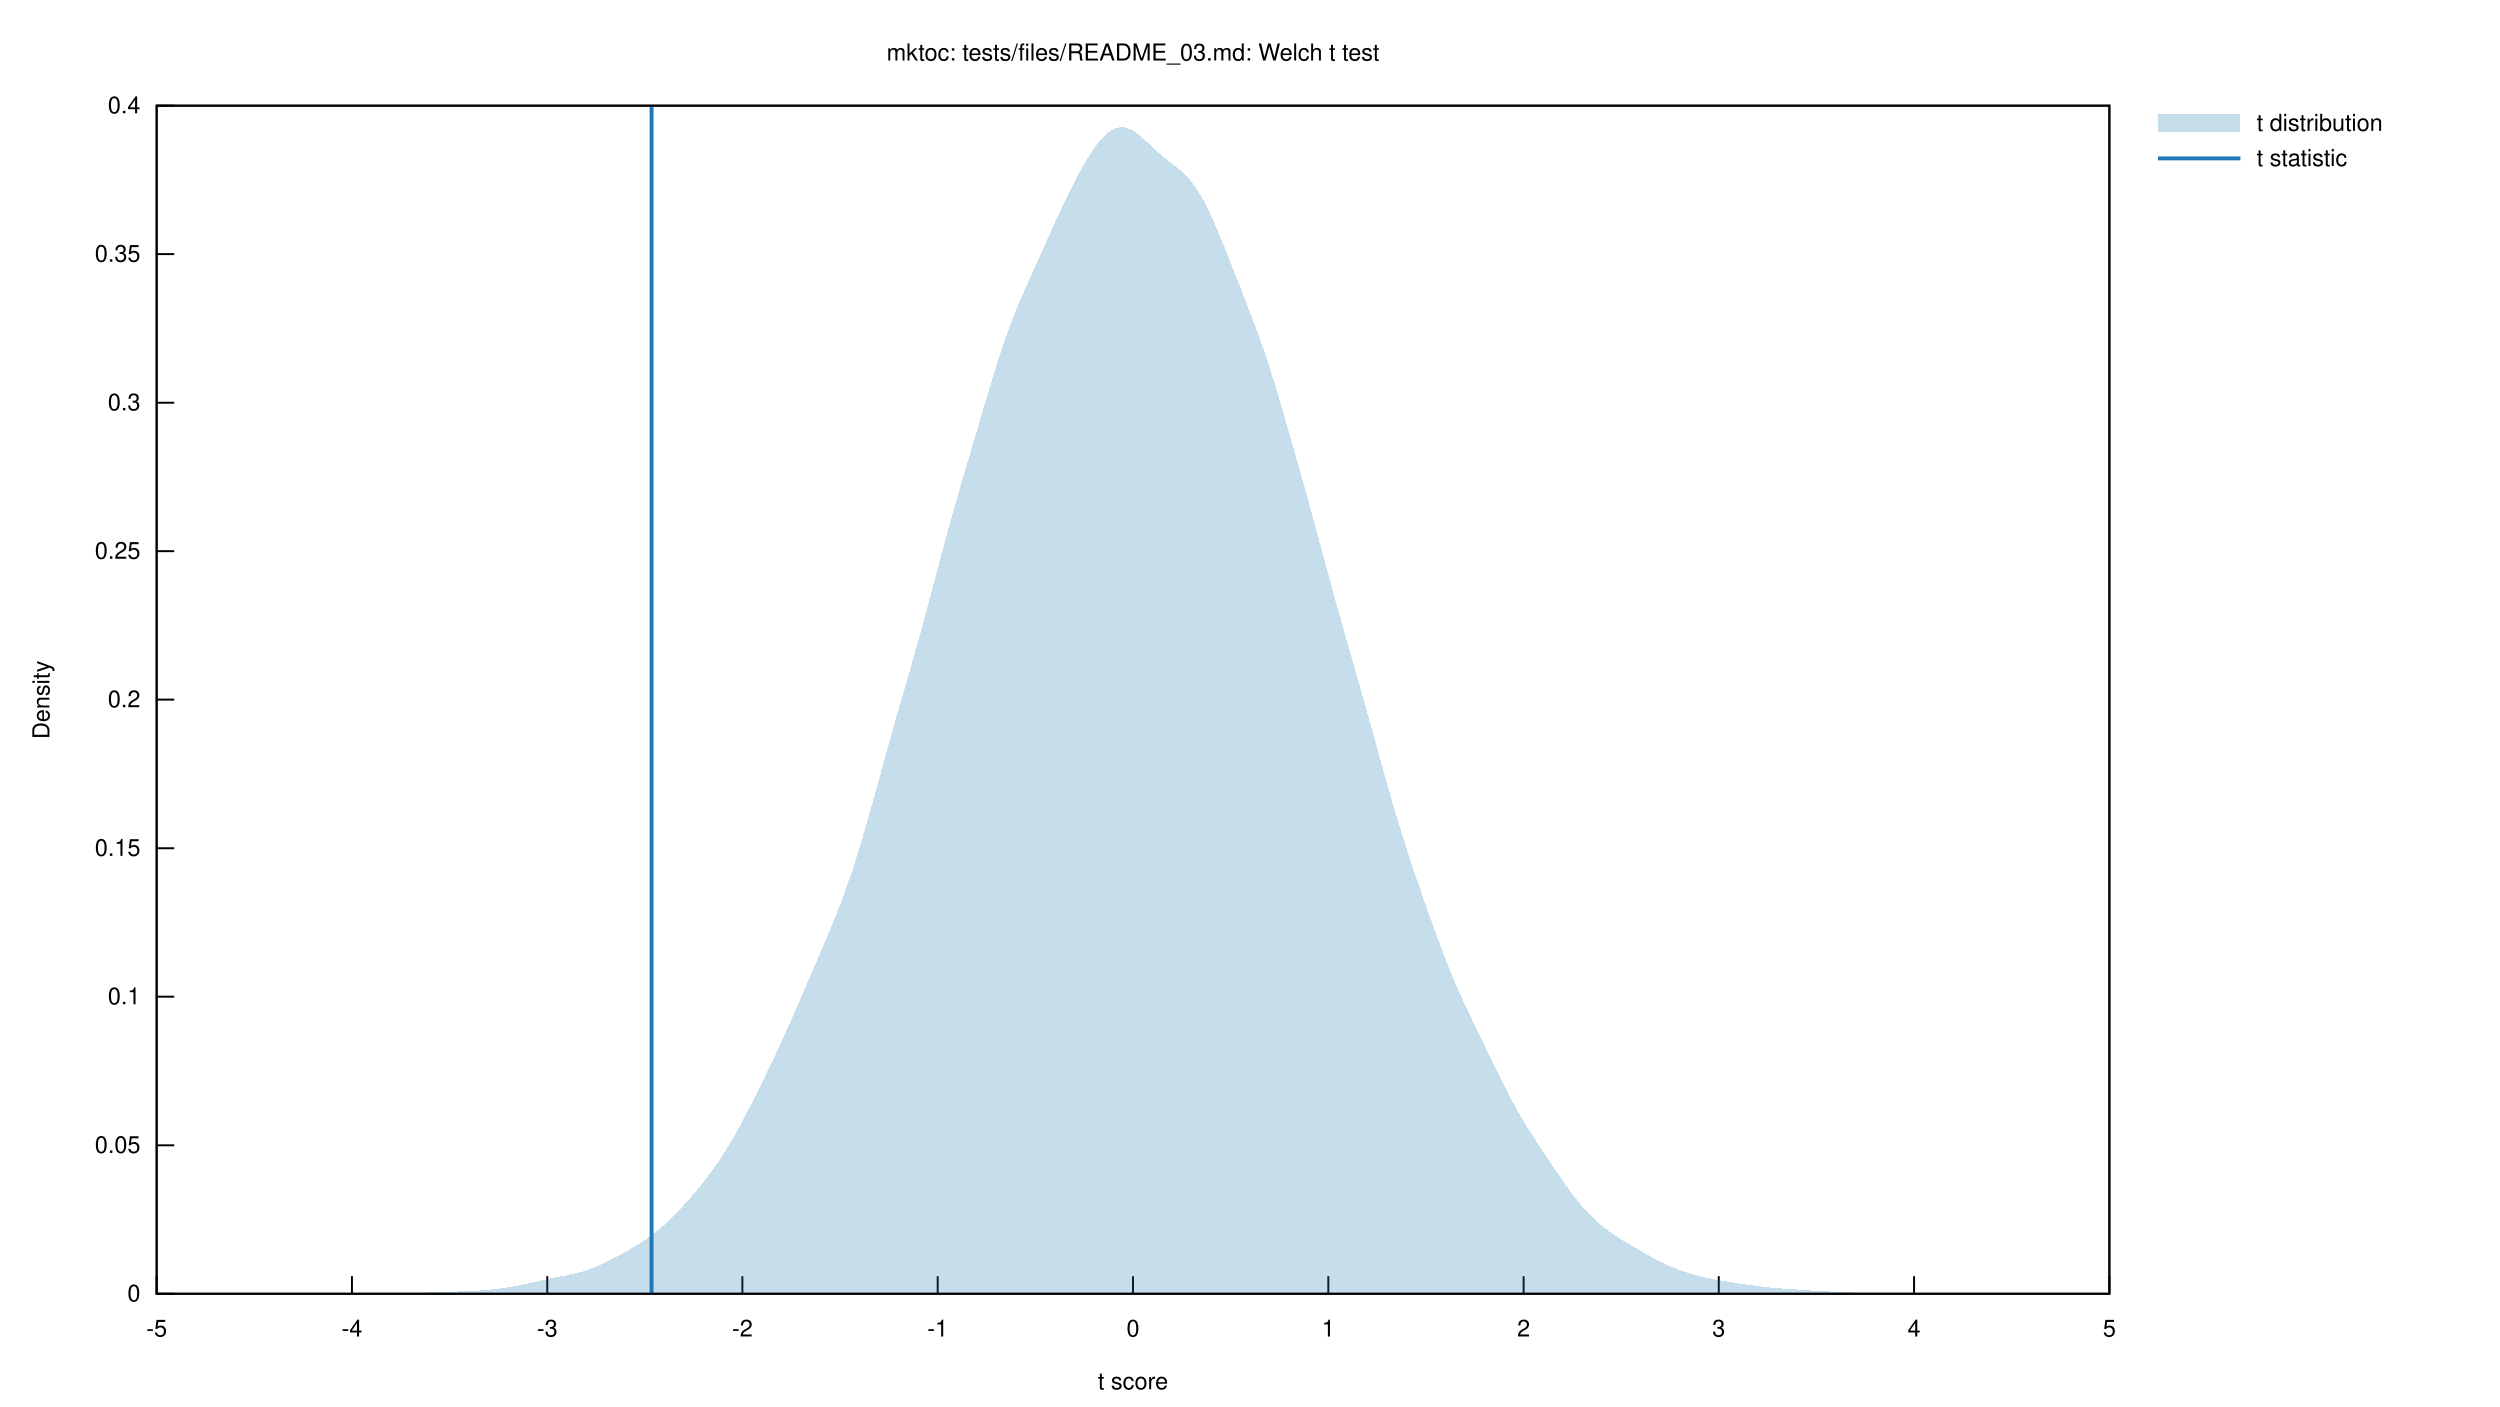
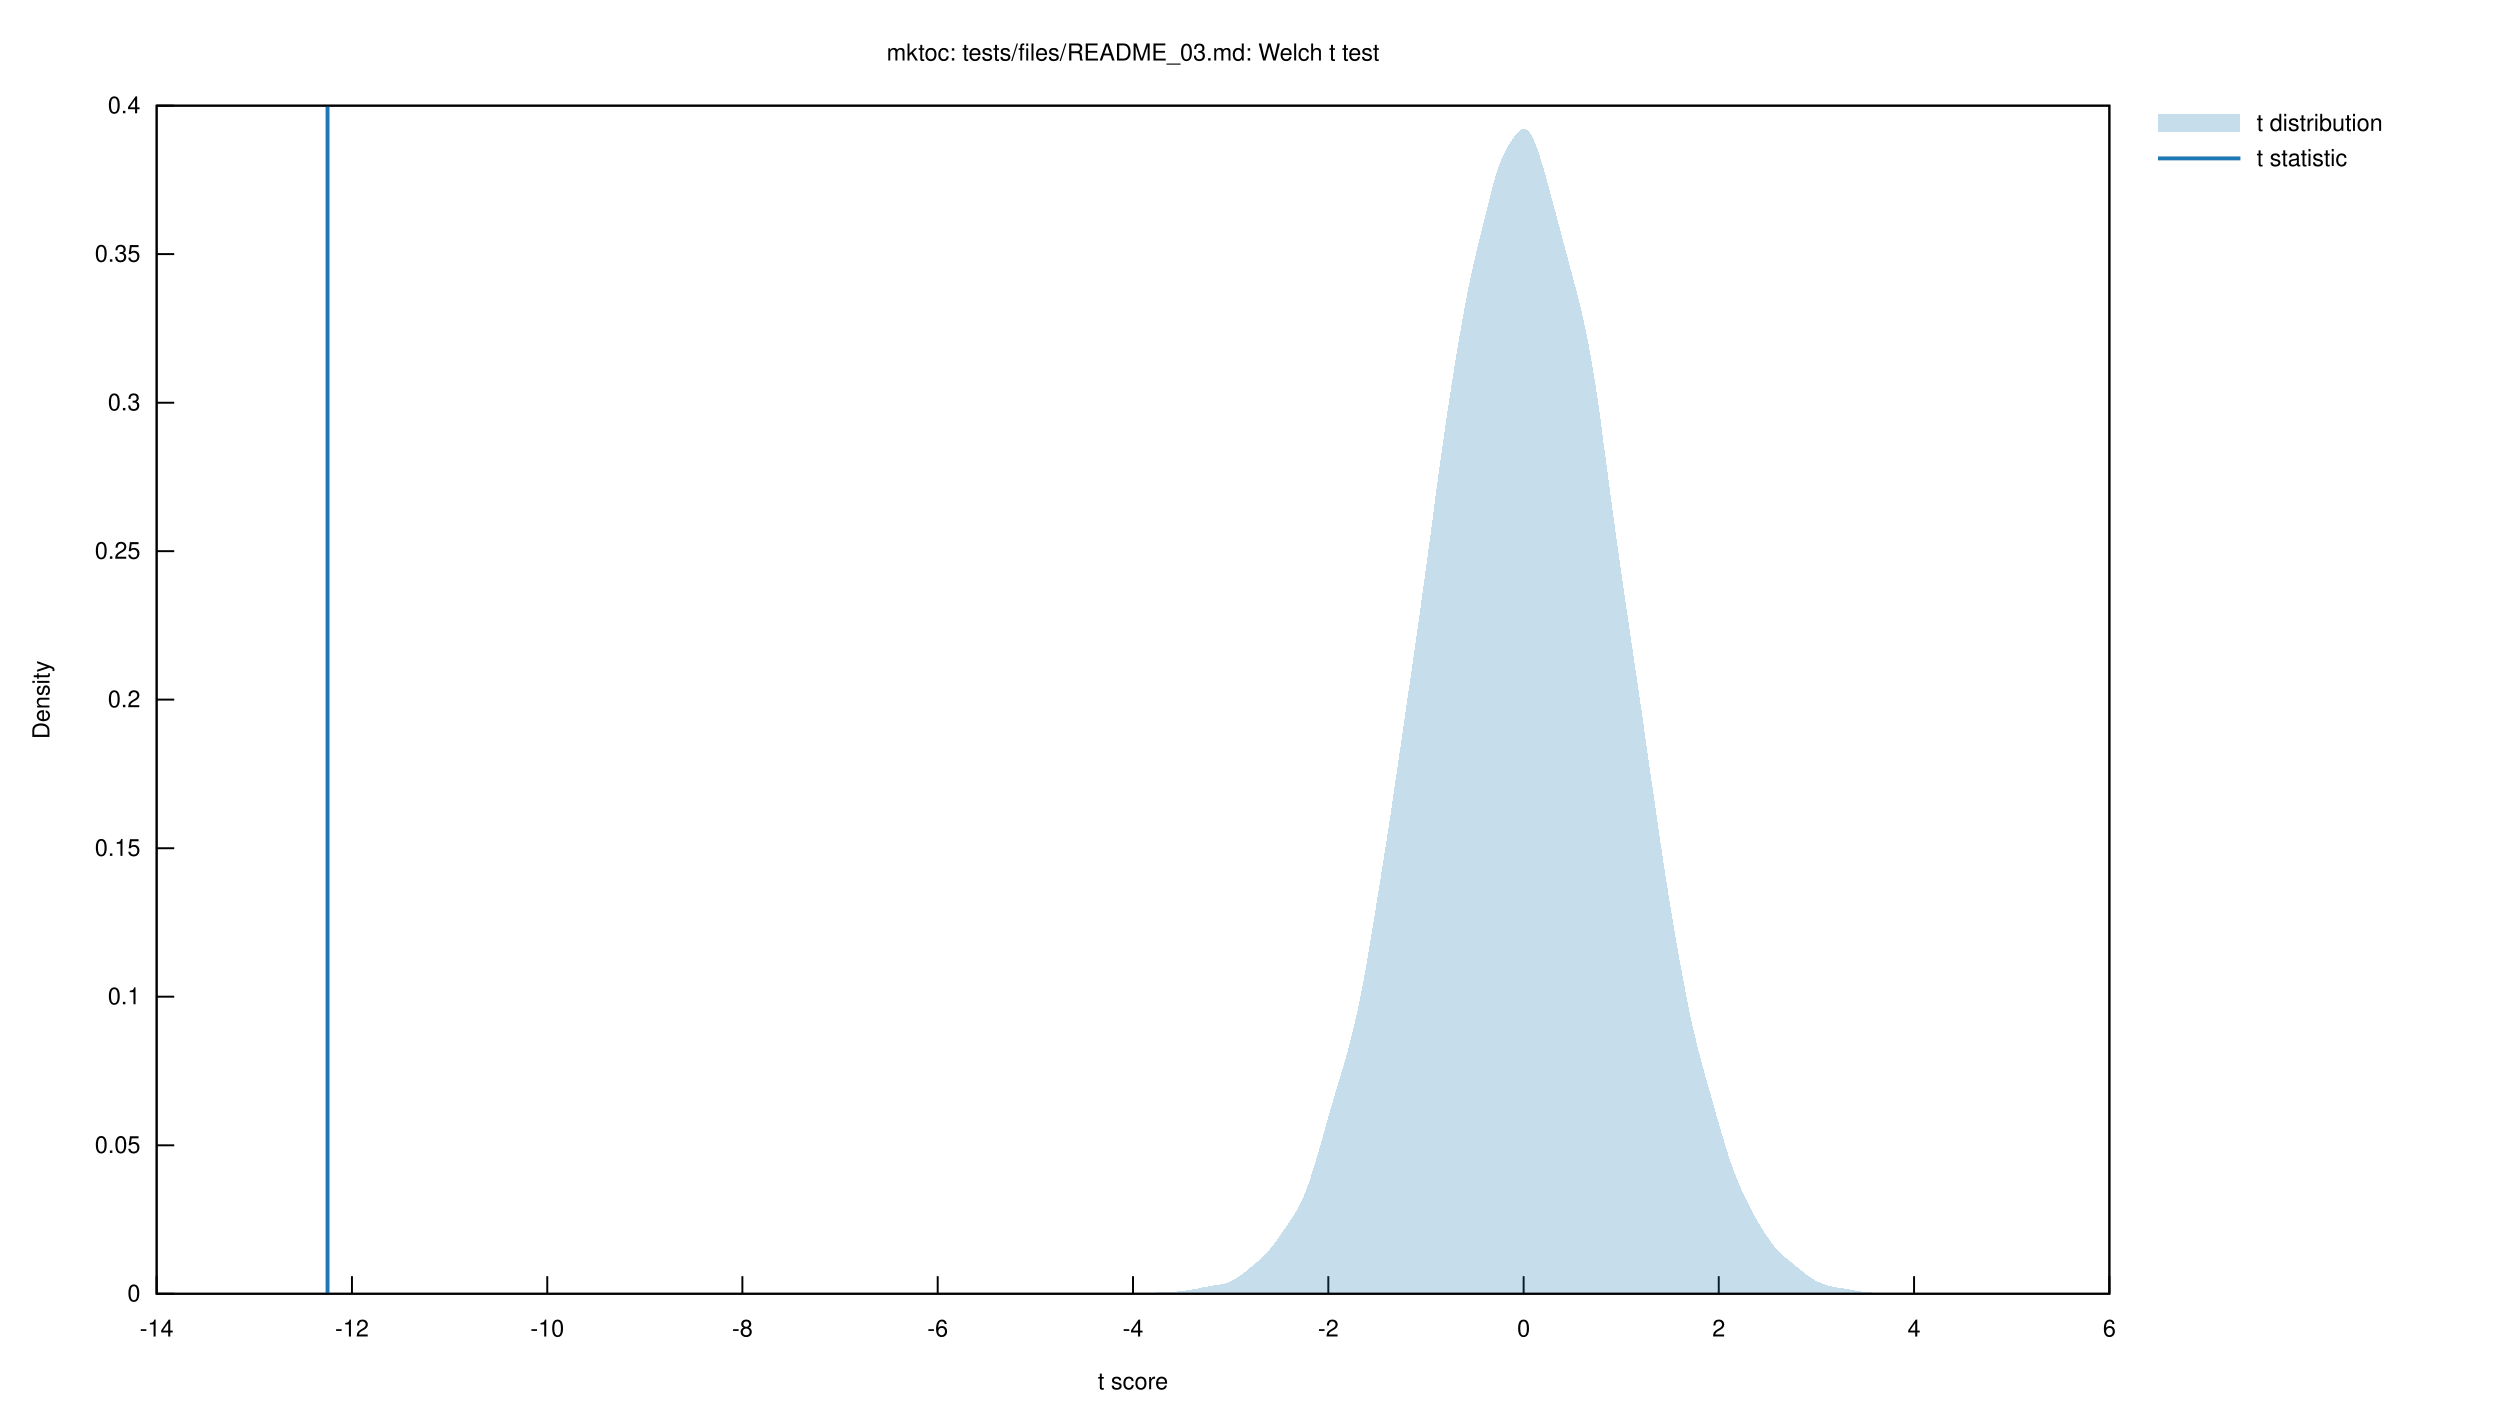
<svg xmlns="http://www.w3.org/2000/svg" xmlns:xlink="http://www.w3.org/1999/xlink" viewBox="0 0 1280 720">
  <g id="gnuplot_canvas">
    <rect x="0" y="0" width="1280" height="720" fill="none" />
    <defs>
      <circle id="gpDot" r="0.5" stroke-width="0.5" stroke="currentColor" />
      <path id="gpPt0" stroke-width="0.222" stroke="currentColor" d="M-1,0 h2 M0,-1 v2" />
      <path id="gpPt1" stroke-width="0.222" stroke="currentColor" d="M-1,-1 L1,1 M1,-1 L-1,1" />
      <path id="gpPt2" stroke-width="0.222" stroke="currentColor" d="M-1,0 L1,0 M0,-1 L0,1 M-1,-1 L1,1 M-1,1 L1,-1" />
      <rect id="gpPt3" stroke-width="0.222" stroke="currentColor" x="-1" y="-1" width="2" height="2" />
      <rect id="gpPt4" stroke-width="0.222" stroke="currentColor" fill="currentColor" x="-1" y="-1" width="2" height="2" />
      <circle id="gpPt5" stroke-width="0.222" stroke="currentColor" cx="0" cy="0" r="1" />
      <use xlink:href="#gpPt5" id="gpPt6" fill="currentColor" stroke="none" />
      <path id="gpPt7" stroke-width="0.222" stroke="currentColor" d="M0,-1.33 L-1.33,0.67 L1.33,0.67 z" />
      <use xlink:href="#gpPt7" id="gpPt8" fill="currentColor" stroke="none" />
      <use xlink:href="#gpPt7" id="gpPt9" stroke="currentColor" transform="rotate(180)" />
      <use xlink:href="#gpPt9" id="gpPt10" fill="currentColor" stroke="none" />
      <use xlink:href="#gpPt3" id="gpPt11" stroke="currentColor" transform="rotate(45)" />
      <use xlink:href="#gpPt11" id="gpPt12" fill="currentColor" stroke="none" />
      <path id="gpPt13" stroke-width="0.222" stroke="currentColor" d="M0,1.330 L1.265,0.411 L0.782,-1.067 L-0.782,-1.076 L-1.265,0.411 z" />
      <use xlink:href="#gpPt13" id="gpPt14" fill="currentColor" stroke="none" />
      <filter id="textbox" filterUnits="objectBoundingBox" x="0" y="0" height="1" width="1">
        <feFlood flood-color="white" flood-opacity="1" result="bgnd" />
        <feComposite in="SourceGraphic" in2="bgnd" operator="atop" />
      </filter>
      <filter id="greybox" filterUnits="objectBoundingBox" x="0" y="0" height="1" width="1">
        <feFlood flood-color="lightgrey" flood-opacity="1" result="grey" />
        <feComposite in="SourceGraphic" in2="grey" operator="atop" />
      </filter>
    </defs>
    <g fill="none" color="white" stroke="currentColor" stroke-width="1.00" stroke-linecap="butt" stroke-linejoin="miter">
</g>
    <g fill="none" color="black" stroke="currentColor" stroke-width="1.00" stroke-linecap="butt" stroke-linejoin="miter">
      <path stroke="black" d="M80.2,662.4 L89.2,662.4  " />
      <g transform="translate(71.9,666.3)" stroke="none" fill="black" font-family="Helvetica" font-size="12.00" text-anchor="end">
        <text>
          <tspan font-family="Helvetica"> 0</tspan>
        </text>
      </g>
    </g>
    <g fill="none" color="black" stroke="currentColor" stroke-width="1.00" stroke-linecap="butt" stroke-linejoin="miter">
      <path stroke="black" d="M80.2,586.4 L89.2,586.4  " />
      <g transform="translate(71.9,590.3)" stroke="none" fill="black" font-family="Helvetica" font-size="12.00" text-anchor="end">
        <text>
          <tspan font-family="Helvetica"> 0.05</tspan>
        </text>
      </g>
    </g>
    <g fill="none" color="black" stroke="currentColor" stroke-width="1.00" stroke-linecap="butt" stroke-linejoin="miter">
      <path stroke="black" d="M80.2,510.3 L89.2,510.3  " />
      <g transform="translate(71.9,514.2)" stroke="none" fill="black" font-family="Helvetica" font-size="12.00" text-anchor="end">
        <text>
          <tspan font-family="Helvetica"> 0.1</tspan>
        </text>
      </g>
    </g>
    <g fill="none" color="black" stroke="currentColor" stroke-width="1.00" stroke-linecap="butt" stroke-linejoin="miter">
      <path stroke="black" d="M80.2,434.3 L89.2,434.3  " />
      <g transform="translate(71.9,438.2)" stroke="none" fill="black" font-family="Helvetica" font-size="12.00" text-anchor="end">
        <text>
          <tspan font-family="Helvetica"> 0.15</tspan>
        </text>
      </g>
    </g>
    <g fill="none" color="black" stroke="currentColor" stroke-width="1.00" stroke-linecap="butt" stroke-linejoin="miter">
      <path stroke="black" d="M80.2,358.2 L89.2,358.2  " />
      <g transform="translate(71.9,362.1)" stroke="none" fill="black" font-family="Helvetica" font-size="12.00" text-anchor="end">
        <text>
          <tspan font-family="Helvetica"> 0.2</tspan>
        </text>
      </g>
    </g>
    <g fill="none" color="black" stroke="currentColor" stroke-width="1.00" stroke-linecap="butt" stroke-linejoin="miter">
      <path stroke="black" d="M80.2,282.2 L89.2,282.2  " />
      <g transform="translate(71.9,286.1)" stroke="none" fill="black" font-family="Helvetica" font-size="12.00" text-anchor="end">
        <text>
          <tspan font-family="Helvetica"> 0.25</tspan>
        </text>
      </g>
    </g>
    <g fill="none" color="black" stroke="currentColor" stroke-width="1.00" stroke-linecap="butt" stroke-linejoin="miter">
      <path stroke="black" d="M80.2,206.2 L89.2,206.2  " />
      <g transform="translate(71.9,210.1)" stroke="none" fill="black" font-family="Helvetica" font-size="12.00" text-anchor="end">
        <text>
          <tspan font-family="Helvetica"> 0.3</tspan>
        </text>
      </g>
    </g>
    <g fill="none" color="black" stroke="currentColor" stroke-width="1.00" stroke-linecap="butt" stroke-linejoin="miter">
      <path stroke="black" d="M80.2,130.1 L89.2,130.1  " />
      <g transform="translate(71.9,134.0)" stroke="none" fill="black" font-family="Helvetica" font-size="12.00" text-anchor="end">
        <text>
          <tspan font-family="Helvetica"> 0.35</tspan>
        </text>
      </g>
    </g>
    <g fill="none" color="black" stroke="currentColor" stroke-width="1.00" stroke-linecap="butt" stroke-linejoin="miter">
      <path stroke="black" d="M80.2,54.1 L89.2,54.1  " />
      <g transform="translate(71.9,58.0)" stroke="none" fill="black" font-family="Helvetica" font-size="12.00" text-anchor="end">
        <text>
          <tspan font-family="Helvetica"> 0.4</tspan>
        </text>
      </g>
    </g>
    <g fill="none" color="black" stroke="currentColor" stroke-width="1.00" stroke-linecap="butt" stroke-linejoin="miter">
      <path stroke="black" d="M80.2,662.4 L80.2,653.4  " />
      <g transform="translate(80.2,684.3)" stroke="none" fill="black" font-family="Helvetica" font-size="12.00" text-anchor="middle">
        <text>
-           <tspan font-family="Helvetica">-5</tspan>
+           <tspan font-family="Helvetica">-14</tspan>
        </text>
      </g>
    </g>
    <g fill="none" color="black" stroke="currentColor" stroke-width="1.00" stroke-linecap="butt" stroke-linejoin="miter">
      <path stroke="black" d="M180.2,662.4 L180.2,653.4  " />
      <g transform="translate(180.2,684.3)" stroke="none" fill="black" font-family="Helvetica" font-size="12.00" text-anchor="middle">
        <text>
-           <tspan font-family="Helvetica">-4</tspan>
+           <tspan font-family="Helvetica">-12</tspan>
        </text>
      </g>
    </g>
    <g fill="none" color="black" stroke="currentColor" stroke-width="1.00" stroke-linecap="butt" stroke-linejoin="miter">
      <path stroke="black" d="M280.2,662.4 L280.2,653.4  " />
      <g transform="translate(280.2,684.3)" stroke="none" fill="black" font-family="Helvetica" font-size="12.00" text-anchor="middle">
        <text>
-           <tspan font-family="Helvetica">-3</tspan>
+           <tspan font-family="Helvetica">-10</tspan>
        </text>
      </g>
    </g>
    <g fill="none" color="black" stroke="currentColor" stroke-width="1.00" stroke-linecap="butt" stroke-linejoin="miter">
      <path stroke="black" d="M380.1,662.4 L380.1,653.4  " />
      <g transform="translate(380.1,684.3)" stroke="none" fill="black" font-family="Helvetica" font-size="12.00" text-anchor="middle">
        <text>
-           <tspan font-family="Helvetica">-2</tspan>
+           <tspan font-family="Helvetica">-8</tspan>
        </text>
      </g>
    </g>
    <g fill="none" color="black" stroke="currentColor" stroke-width="1.00" stroke-linecap="butt" stroke-linejoin="miter">
      <path stroke="black" d="M480.1,662.4 L480.1,653.4  " />
      <g transform="translate(480.1,684.3)" stroke="none" fill="black" font-family="Helvetica" font-size="12.00" text-anchor="middle">
        <text>
-           <tspan font-family="Helvetica">-1</tspan>
+           <tspan font-family="Helvetica">-6</tspan>
        </text>
      </g>
    </g>
    <g fill="none" color="black" stroke="currentColor" stroke-width="1.00" stroke-linecap="butt" stroke-linejoin="miter">
      <path stroke="black" d="M580.1,662.4 L580.1,653.4  " />
      <g transform="translate(580.1,684.3)" stroke="none" fill="black" font-family="Helvetica" font-size="12.00" text-anchor="middle">
        <text>
-           <tspan font-family="Helvetica"> 0</tspan>
+           <tspan font-family="Helvetica">-4</tspan>
        </text>
      </g>
    </g>
    <g fill="none" color="black" stroke="currentColor" stroke-width="1.00" stroke-linecap="butt" stroke-linejoin="miter">
      <path stroke="black" d="M680.1,662.4 L680.1,653.4  " />
      <g transform="translate(680.1,684.3)" stroke="none" fill="black" font-family="Helvetica" font-size="12.00" text-anchor="middle">
        <text>
-           <tspan font-family="Helvetica"> 1</tspan>
+           <tspan font-family="Helvetica">-2</tspan>
        </text>
      </g>
    </g>
    <g fill="none" color="black" stroke="currentColor" stroke-width="1.00" stroke-linecap="butt" stroke-linejoin="miter">
      <path stroke="black" d="M780.1,662.4 L780.1,653.4  " />
      <g transform="translate(780.1,684.3)" stroke="none" fill="black" font-family="Helvetica" font-size="12.00" text-anchor="middle">
        <text>
-           <tspan font-family="Helvetica"> 2</tspan>
+           <tspan font-family="Helvetica"> 0</tspan>
        </text>
      </g>
    </g>
    <g fill="none" color="black" stroke="currentColor" stroke-width="1.00" stroke-linecap="butt" stroke-linejoin="miter">
      <path stroke="black" d="M880.0,662.4 L880.0,653.4  " />
      <g transform="translate(880.0,684.3)" stroke="none" fill="black" font-family="Helvetica" font-size="12.00" text-anchor="middle">
        <text>
-           <tspan font-family="Helvetica"> 3</tspan>
+           <tspan font-family="Helvetica"> 2</tspan>
        </text>
      </g>
    </g>
    <g fill="none" color="black" stroke="currentColor" stroke-width="1.00" stroke-linecap="butt" stroke-linejoin="miter">
      <path stroke="black" d="M980.0,662.4 L980.0,653.4  " />
      <g transform="translate(980.0,684.3)" stroke="none" fill="black" font-family="Helvetica" font-size="12.00" text-anchor="middle">
        <text>
          <tspan font-family="Helvetica"> 4</tspan>
        </text>
      </g>
    </g>
    <g fill="none" color="black" stroke="currentColor" stroke-width="1.00" stroke-linecap="butt" stroke-linejoin="miter">
      <path stroke="black" d="M1080.0,662.4 L1080.0,653.4  " />
      <g transform="translate(1080.0,684.3)" stroke="none" fill="black" font-family="Helvetica" font-size="12.00" text-anchor="middle">
        <text>
-           <tspan font-family="Helvetica"> 5</tspan>
+           <tspan font-family="Helvetica"> 6</tspan>
        </text>
      </g>
    </g>
    <g fill="none" color="black" stroke="currentColor" stroke-width="1.00" stroke-linecap="butt" stroke-linejoin="miter">
</g>
    <g fill="none" color="black" stroke="currentColor" stroke-width="1.00" stroke-linecap="butt" stroke-linejoin="miter">
      <path stroke="black" d="M80.2,54.1 L80.2,662.4 L1080.0,662.4 L1080.0,54.1 L80.2,54.1 Z  " />
    </g>
    <g fill="none" color="black" stroke="currentColor" stroke-width="1.00" stroke-linecap="butt" stroke-linejoin="miter">
      <g transform="translate(25.3,358.3) rotate(270)" stroke="none" fill="black" font-family="Helvetica" font-size="12.00" text-anchor="middle">
        <text>
          <tspan font-family="Helvetica">Density</tspan>
        </text>
      </g>
    </g>
    <g fill="none" color="black" stroke="currentColor" stroke-width="1.00" stroke-linecap="butt" stroke-linejoin="miter">
      <g transform="translate(580.1,711.3)" stroke="none" fill="black" font-family="Helvetica" font-size="12.00" text-anchor="middle">
        <text>
          <tspan font-family="Helvetica">t score</tspan>
        </text>
      </g>
    </g>
    <g fill="none" color="black" stroke="currentColor" stroke-width="1.00" stroke-linecap="butt" stroke-linejoin="miter">
      <g transform="translate(580.1,31.0)" stroke="none" fill="black" font-family="Helvetica" font-size="12.00" text-anchor="middle">
        <text>
          <tspan font-family="Helvetica">mktoc: tests/files/README_03.md: Welch t test</tspan>
        </text>
      </g>
    </g>
    <g fill="none" color="black" stroke="currentColor" stroke-width="1.00" stroke-linecap="butt" stroke-linejoin="miter">
</g>
    <g id="gnuplot_plot_1">
      <g fill="none" color="black" stroke="currentColor" stroke-width="1.00" stroke-linecap="butt" stroke-linejoin="miter">
        <g transform="translate(1155.4,67.0)" stroke="none" fill="black" font-family="Helvetica" font-size="12.00" text-anchor="start">
          <text>
            <tspan font-family="Helvetica">t distribution</tspan>
          </text>
        </g>
      </g>
      <g fill="none" color="black" stroke="currentColor" stroke-width="1.00" stroke-linecap="butt" stroke-linejoin="miter">
        <g stroke="none" shape-rendering="crispEdges">
          <polygon fill="rgb( 31, 120, 180)" fill-opacity="0.25" points="1104.9,67.6 1147.1,67.6 1147.1,58.6 1104.9,58.6 " />
-           <polygon fill="rgb( 31, 120, 180)" fill-opacity="0.25" points="132.8,662.4 134.6,662.4 136.4,662.4 138.2,662.4 140.0,662.4 141.8,662.4 143.6,662.4 145.4,662.4 147.2,662.4 149.0,662.3 150.8,662.3 152.6,662.3 154.4,662.3 156.2,662.3 158.0,662.2 159.8,662.2 161.6,662.2 163.4,662.2 165.2,662.2 167.0,662.2 168.8,662.2 170.6,662.2 172.4,662.2 174.2,662.2 176.0,662.2 177.8,662.2 179.6,662.1 181.4,662.1 183.2,662.1 185.0,662.1 186.8,662.1 188.6,662.0 190.4,662.0 192.2,662.0 194.0,662.0 195.8,661.9 197.6,661.9 199.4,661.9 201.2,661.9 203.0,661.9 204.8,661.9 206.6,661.9 208.4,661.9 210.2,661.9 212.0,661.9 213.8,661.8 215.6,661.8 217.4,661.8 219.2,661.7 221.0,661.7 222.8,661.6 224.6,661.6 226.4,661.5 228.2,661.5 230.0,661.4 231.8,661.3 233.6,661.3 235.4,661.2 237.2,661.1 239.0,661.1 240.8,661.0 242.6,660.9 244.4,660.8 246.2,660.7 248.0,660.6 249.8,660.4 251.6,660.2 253.4,660.1 255.2,659.8 257.0,659.6 258.8,659.3 260.6,659.1 262.4,658.8 264.2,658.4 266.0,658.1 267.8,657.7 269.6,657.3 271.4,656.9 273.2,656.5 275.0,656.1 276.8,655.7 278.6,655.3 280.4,654.9 282.2,654.5 284.0,654.1 285.8,653.8 287.6,653.4 289.4,653.1 291.2,652.7 293.0,652.3 294.8,651.9 296.6,651.5 298.4,651.0 300.2,650.4 302.0,649.8 303.8,649.1 305.7,648.4 307.5,647.6 309.3,646.7 311.1,645.8 312.9,644.9 314.7,644.0 316.5,643.0 318.3,642.0 320.1,641.0 321.9,640.0 323.7,639.0 325.5,637.9 327.3,636.8 329.1,635.6 330.9,634.4 332.7,633.1 334.5,631.8 336.3,630.3 338.1,628.8 339.9,627.3 341.7,625.6 343.5,623.9 345.3,622.1 347.1,620.2 348.9,618.3 350.7,616.4 352.5,614.3 354.3,612.3 356.1,610.2 357.9,608.0 359.7,605.8 361.5,603.5 363.3,601.1 365.1,598.7 366.9,596.1 368.7,593.5 370.5,590.7 372.3,587.8 374.1,584.8 375.9,581.7 377.7,578.5 379.5,575.2 381.3,571.8 383.1,568.3 384.9,564.8 386.7,561.3 388.5,557.7 390.3,554.0 392.1,550.3 393.9,546.6 395.7,542.8 397.5,539.0 399.3,535.1 401.1,531.1 402.9,527.1 404.7,523.1 406.5,519.0 408.3,514.9 410.1,510.7 411.9,506.6 413.7,502.4 415.5,498.3 417.3,494.1 419.1,489.9 420.9,485.8 422.7,481.5 424.5,477.2 426.3,472.9 428.1,468.4 429.9,463.8 431.7,459.0 433.5,454.0 435.3,448.8 437.1,443.4 438.9,437.7 440.7,431.9 442.5,425.8 444.3,419.6 446.1,413.2 447.9,406.8 449.7,400.3 451.5,393.7 453.3,387.2 455.1,380.7 456.9,374.3 458.7,367.9 460.5,361.7 462.3,355.4 464.1,349.2 465.9,343.0 467.7,336.7 469.5,330.3 471.3,323.9 473.1,317.3 474.9,310.7 476.7,303.9 478.5,297.2 480.3,290.4 482.1,283.6 483.9,276.9 485.7,270.3 487.5,263.9 489.3,257.5 491.1,251.3 492.9,245.1 494.7,239.0 496.5,232.9 498.3,226.8 500.1,220.7 501.9,214.6 503.7,208.5 505.5,202.5 507.3,196.5 509.1,190.6 510.9,184.9 512.7,179.4 514.5,174.2 516.3,169.1 518.1,164.3 519.9,159.7 521.7,155.3 523.5,151.1 525.3,147.0 527.1,142.9 528.9,138.9 530.7,134.9 532.5,131.0 534.3,127.0 536.1,123.0 537.9,119.0 539.7,115.0 541.5,111.0 543.3,107.2 545.1,103.3 546.9,99.6 548.7,96.0 550.5,92.4 552.3,89.0 554.1,85.8 555.9,82.6 557.7,79.7 559.5,76.9 561.3,74.4 563.1,72.1 564.9,70.1 566.7,68.4 568.5,67.0 570.3,66.0 572.1,65.4 573.9,65.1 575.7,65.2 577.5,65.7 579.3,66.5 581.1,67.5 582.9,68.8 584.7,70.3 586.5,72.0 588.3,73.6 590.1,75.3 591.9,77.0 593.7,78.6 595.5,80.1 597.3,81.6 599.1,83.0 600.9,84.4 602.7,85.8 604.5,87.3 606.3,89.0 608.1,90.8 609.9,92.9 611.7,95.3 613.5,98.0 615.3,101.0 617.1,104.3 618.9,108.0 620.7,111.8 622.5,115.9 624.3,120.2 626.1,124.6 627.9,129.1 629.7,133.6 631.5,138.2 633.3,142.8 635.1,147.3 636.9,151.9 638.7,156.6 640.5,161.2 642.3,166.0 644.1,170.9 645.9,176.0 647.7,181.2 649.5,186.6 651.3,192.2 653.1,198.0 654.9,204.0 656.7,210.1 658.5,216.2 660.3,222.5 662.1,228.8 663.9,235.1 665.7,241.5 667.5,247.9 669.3,254.3 671.1,260.9 672.9,267.4 674.7,274.1 676.5,280.7 678.3,287.4 680.1,294.0 681.9,300.6 683.7,307.2 685.5,313.6 687.3,320.0 689.1,326.4 690.9,332.7 692.7,339.0 694.5,345.3 696.3,351.6 698.1,358.0 699.9,364.4 701.7,370.8 703.5,377.3 705.3,383.7 707.1,390.2 708.9,396.7 710.7,403.1 712.5,409.4 714.3,415.5 716.1,421.5 717.9,427.4 719.7,433.1 721.5,438.6 723.3,444.0 725.1,449.4 726.9,454.6 728.7,459.8 730.5,464.9 732.3,470.0 734.1,475.0 735.9,479.9 737.7,484.8 739.5,489.5 741.3,494.1 743.1,498.6 744.9,502.9 746.7,507.1 748.5,511.1 750.4,515.1 752.2,518.9 754.0,522.7 755.8,526.4 757.6,530.2 759.4,533.9 761.2,537.6 763.0,541.3 764.8,545.0 766.6,548.7 768.4,552.4 770.2,556.0 772.0,559.5 773.8,562.9 775.6,566.2 777.4,569.5 779.2,572.6 781.0,575.5 782.8,578.5 784.6,581.3 786.4,584.0 788.2,586.8 790.0,589.5 791.8,592.2 793.6,594.9 795.4,597.6 797.2,600.2 799.0,602.9 800.8,605.5 802.6,608.0 804.4,610.5 806.2,612.9 808.0,615.2 809.8,617.3 811.6,619.4 813.4,621.3 815.2,623.1 817.0,624.8 818.8,626.4 820.6,627.9 822.4,629.3 824.2,630.7 826.0,631.9 827.8,633.1 829.6,634.3 831.4,635.4 833.2,636.5 835.0,637.5 836.8,638.6 838.6,639.6 840.4,640.7 842.2,641.7 844.0,642.7 845.8,643.7 847.6,644.7 849.4,645.6 851.2,646.5 853.0,647.4 854.8,648.2 856.6,648.9 858.4,649.7 860.2,650.3 862.0,651.0 863.8,651.5 865.6,652.1 867.4,652.6 869.2,653.1 871.0,653.6 872.8,654.0 874.6,654.4 876.4,654.8 878.2,655.1 880.0,655.4 881.8,655.7 883.6,656.0 885.4,656.3 887.2,656.6 889.0,656.9 890.8,657.2 892.6,657.4 894.4,657.7 896.2,657.9 898.0,658.2 899.8,658.4 901.6,658.7 903.4,658.9 905.2,659.1 907.0,659.3 908.8,659.4 910.6,659.6 912.4,659.7 914.2,659.9 916.0,660.0 917.8,660.1 919.6,660.2 921.4,660.3 923.2,660.5 925.0,660.6 926.8,660.7 928.6,660.8 930.4,660.9 932.2,661.0 934.0,661.1 935.8,661.2 937.6,661.3 939.4,661.4 941.2,661.5 943.0,661.6 944.8,661.6 946.6,661.7 948.4,661.7 950.2,661.8 952.0,661.8 953.8,661.9 955.6,661.9 957.4,661.9 959.2,662.0 961.0,662.0 962.8,662.0 964.6,662.1 966.4,662.1 968.2,662.1 970.0,662.1 971.8,662.2 973.6,662.2 975.4,662.2 977.2,662.2 979.0,662.2 980.8,662.2 982.6,662.3 984.4,662.3 986.2,662.3 988.0,662.3 989.8,662.3 991.6,662.3 993.4,662.3 995.2,662.3 997.0,662.3 998.8,662.3 1000.6,662.3 1002.4,662.3 1004.2,662.3 1006.0,662.3 1007.8,662.4 1009.6,662.4 1011.4,662.4 1013.2,662.4 1015.0,662.4 1016.8,662.4 1018.6,662.4 1020.4,662.4 1022.2,662.4 1024.0,662.4 1025.8,662.4 1027.6,662.4 1029.4,662.4 1031.2,662.4 1031.2,662.4 1029.4,662.4 1027.6,662.4 1025.8,662.4 1024.0,662.4 1022.2,662.4 1020.4,662.4 1018.6,662.4 1016.8,662.4 1015.0,662.4 1013.2,662.4 1011.4,662.4 1009.6,662.4 1007.8,662.4 1006.0,662.4 1004.2,662.4 1002.4,662.4 1000.6,662.4 998.8,662.4 997.0,662.4 995.2,662.4 993.4,662.4 991.6,662.4 989.8,662.4 988.0,662.4 986.2,662.4 984.4,662.4 982.6,662.4 980.8,662.4 979.0,662.4 977.2,662.4 975.4,662.4 973.6,662.4 971.8,662.4 970.0,662.4 968.2,662.4 966.4,662.4 964.6,662.4 962.8,662.4 961.0,662.4 959.2,662.4 957.4,662.4 955.6,662.4 953.8,662.4 952.0,662.4 950.2,662.4 948.4,662.4 946.6,662.4 944.8,662.4 943.0,662.4 941.2,662.4 939.4,662.4 937.6,662.4 935.8,662.4 934.0,662.4 932.2,662.4 930.4,662.4 928.6,662.4 926.8,662.4 925.0,662.4 923.2,662.4 921.4,662.4 919.6,662.4 917.8,662.4 916.0,662.4 914.2,662.4 912.4,662.4 910.6,662.4 908.8,662.4 907.0,662.4 905.2,662.4 903.4,662.4 901.6,662.4 899.8,662.4 898.0,662.4 896.2,662.4 894.4,662.4 892.6,662.4 890.8,662.4 889.0,662.4 887.2,662.4 885.4,662.4 883.6,662.4 881.8,662.4 880.0,662.4 878.2,662.4 876.4,662.4 874.6,662.4 872.8,662.4 871.0,662.4 869.2,662.4 867.4,662.4 865.6,662.4 863.8,662.4 862.0,662.4 860.2,662.4 858.4,662.4 856.6,662.4 854.8,662.4 853.0,662.4 851.2,662.4 849.4,662.4 847.6,662.4 845.8,662.4 844.0,662.4 842.2,662.4 840.4,662.4 838.6,662.4 836.8,662.4 835.0,662.4 833.2,662.4 831.4,662.4 829.6,662.4 827.8,662.4 826.0,662.4 824.2,662.4 822.4,662.4 820.6,662.4 818.8,662.4 817.0,662.4 815.2,662.4 813.4,662.4 811.6,662.4 809.8,662.4 808.0,662.4 806.2,662.4 804.4,662.4 802.6,662.4 800.8,662.4 799.0,662.4 797.2,662.4 795.4,662.4 793.6,662.4 791.8,662.4 790.0,662.4 788.2,662.4 786.4,662.4 784.6,662.4 782.8,662.4 781.0,662.4 779.2,662.4 777.4,662.4 775.6,662.4 773.8,662.4 772.0,662.4 770.2,662.4 768.4,662.4 766.6,662.4 764.8,662.4 763.0,662.4 761.2,662.4 759.4,662.4 757.6,662.4 755.8,662.4 754.0,662.4 752.2,662.4 750.4,662.4 748.5,662.4 746.7,662.4 744.9,662.4 743.1,662.4 741.3,662.4 739.5,662.4 737.7,662.4 735.9,662.4 734.1,662.4 732.3,662.4 730.5,662.4 728.7,662.4 726.9,662.4 725.1,662.4 723.3,662.4 721.5,662.4 719.7,662.4 717.9,662.4 716.1,662.4 714.3,662.4 712.5,662.4 710.7,662.4 708.9,662.4 707.1,662.4 705.3,662.4 703.5,662.4 701.7,662.4 699.9,662.4 698.1,662.4 696.3,662.4 694.5,662.4 692.7,662.4 690.9,662.4 689.1,662.4 687.3,662.4 685.5,662.4 683.7,662.4 681.9,662.4 680.1,662.4 678.3,662.4 676.5,662.4 674.7,662.4 672.9,662.4 671.1,662.4 669.3,662.4 667.5,662.4 665.7,662.4 663.9,662.4 662.1,662.4 660.3,662.4 658.5,662.4 656.7,662.4 654.9,662.4 653.1,662.4 651.3,662.4 649.5,662.4 647.7,662.4 645.9,662.4 644.1,662.4 642.3,662.4 640.5,662.4 638.7,662.4 636.9,662.4 635.1,662.4 633.3,662.4 631.5,662.4 629.7,662.4 627.9,662.4 626.1,662.4 624.3,662.4 622.5,662.4 620.7,662.4 618.9,662.4 617.1,662.4 615.3,662.4 613.5,662.4 611.7,662.4 609.9,662.4 608.1,662.4 606.3,662.4 604.5,662.4 602.7,662.4 600.9,662.4 599.1,662.4 597.3,662.4 595.5,662.4 593.7,662.4 591.9,662.4 590.1,662.4 588.3,662.4 586.5,662.4 584.7,662.4 582.9,662.4 581.1,662.4 579.3,662.4 577.5,662.4 575.7,662.4 573.9,662.4 572.1,662.4 570.3,662.4 568.5,662.4 566.7,662.4 564.9,662.4 563.1,662.4 561.3,662.4 559.5,662.4 557.7,662.4 555.9,662.4 554.1,662.4 552.3,662.4 550.5,662.4 548.7,662.4 546.9,662.4 545.1,662.4 543.3,662.4 541.5,662.4 539.7,662.4 537.9,662.4 536.1,662.4 534.3,662.4 532.5,662.4 530.7,662.4 528.9,662.4 527.1,662.4 525.3,662.4 523.5,662.4 521.7,662.4 519.9,662.4 518.1,662.4 516.3,662.4 514.5,662.4 512.7,662.4 510.9,662.4 509.1,662.4 507.3,662.4 505.5,662.4 503.7,662.4 501.9,662.4 500.1,662.4 498.3,662.4 496.5,662.4 494.7,662.4 492.9,662.4 491.1,662.4 489.3,662.4 487.5,662.4 485.7,662.4 483.9,662.4 482.1,662.4 480.3,662.4 478.5,662.4 476.7,662.4 474.9,662.4 473.1,662.4 471.3,662.4 469.5,662.4 467.7,662.4 465.9,662.4 464.1,662.4 462.3,662.4 460.5,662.4 458.7,662.4 456.9,662.4 455.1,662.4 453.3,662.4 451.5,662.4 449.7,662.4 447.9,662.4 446.1,662.4 444.3,662.4 442.5,662.4 440.7,662.4 438.9,662.4 437.1,662.4 435.3,662.4 433.5,662.4 431.7,662.4 429.9,662.4 428.1,662.4 426.3,662.4 424.5,662.4 422.7,662.4 420.9,662.4 419.1,662.4 417.3,662.4 415.5,662.4 413.7,662.4 411.9,662.4 410.1,662.4 408.3,662.4 406.5,662.4 404.7,662.4 402.9,662.4 401.1,662.4 399.3,662.4 397.5,662.4 395.7,662.4 393.9,662.4 392.1,662.4 390.3,662.4 388.5,662.4 386.7,662.4 384.9,662.4 383.1,662.4 381.3,662.4 379.5,662.4 377.7,662.4 375.9,662.4 374.1,662.4 372.3,662.4 370.5,662.4 368.7,662.4 366.9,662.4 365.1,662.4 363.3,662.4 361.5,662.4 359.7,662.4 357.9,662.4 356.1,662.4 354.3,662.4 352.5,662.4 350.7,662.4 348.9,662.4 347.1,662.4 345.3,662.4 343.5,662.4 341.7,662.4 339.9,662.4 338.1,662.4 336.3,662.4 334.5,662.4 332.7,662.4 330.9,662.4 329.1,662.4 327.3,662.4 325.5,662.4 323.7,662.4 321.9,662.4 320.1,662.4 318.3,662.4 316.5,662.4 314.7,662.4 312.9,662.4 311.1,662.4 309.3,662.4 307.5,662.4 305.7,662.4 303.8,662.4 302.0,662.4 300.2,662.4 298.4,662.4 296.6,662.4 294.8,662.4 293.0,662.4 291.2,662.4 289.4,662.4 287.6,662.4 285.8,662.4 284.0,662.4 282.2,662.4 280.4,662.4 278.6,662.4 276.8,662.4 275.0,662.4 273.2,662.4 271.4,662.4 269.6,662.4 267.8,662.4 266.0,662.4 264.2,662.4 262.4,662.4 260.6,662.4 258.8,662.4 257.0,662.4 255.2,662.4 253.4,662.4 251.6,662.4 249.8,662.4 248.0,662.4 246.2,662.4 244.4,662.4 242.6,662.4 240.8,662.4 239.0,662.4 237.2,662.4 235.4,662.4 233.6,662.4 231.8,662.4 230.0,662.4 228.2,662.4 226.4,662.4 224.6,662.4 222.8,662.4 221.0,662.4 219.2,662.4 217.4,662.4 215.6,662.4 213.8,662.4 212.0,662.4 210.2,662.4 208.4,662.4 206.6,662.4 204.8,662.4 203.0,662.4 201.2,662.4 199.4,662.4 197.6,662.4 195.8,662.4 194.0,662.4 192.2,662.4 190.4,662.4 188.6,662.4 186.8,662.4 185.0,662.4 183.2,662.4 181.4,662.4 179.6,662.4 177.8,662.4 176.0,662.4 174.2,662.4 172.4,662.4 170.6,662.4 168.8,662.4 167.0,662.4 165.2,662.4 163.4,662.4 161.6,662.4 159.8,662.4 158.0,662.4 156.2,662.4 154.4,662.4 152.6,662.4 150.8,662.4 149.0,662.4 147.2,662.4 145.4,662.4 143.6,662.4 141.8,662.4 140.0,662.4 138.2,662.4 136.4,662.4 134.6,662.4 132.8,662.4 " />
+           <polygon fill="rgb( 31, 120, 180)" fill-opacity="0.25" points="549.3,662.4 550.2,662.4 551.1,662.4 552.0,662.4 552.9,662.4 553.8,662.4 554.7,662.4 555.6,662.4 556.5,662.4 557.4,662.4 558.3,662.4 559.2,662.4 560.1,662.4 561.0,662.4 561.9,662.4 562.8,662.3 563.6,662.3 564.5,662.3 565.4,662.3 566.3,662.3 567.2,662.3 568.1,662.3 569.0,662.3 569.9,662.3 570.8,662.3 571.7,662.3 572.6,662.3 573.5,662.3 574.4,662.3 575.3,662.3 576.2,662.3 577.1,662.3 578.0,662.3 578.9,662.3 579.8,662.3 580.7,662.3 581.6,662.2 582.5,662.2 583.4,662.2 584.3,662.1 585.1,662.1 586.0,662.0 586.9,662.0 587.8,661.9 588.7,661.9 589.6,661.9 590.5,661.8 591.4,661.8 592.3,661.7 593.2,661.7 594.1,661.7 595.0,661.7 595.9,661.6 596.8,661.6 597.7,661.6 598.6,661.5 599.5,661.5 600.4,661.4 601.3,661.4 602.2,661.3 603.1,661.2 604.0,661.1 604.9,661.0 605.8,660.9 606.6,660.8 607.5,660.7 608.4,660.6 609.3,660.4 610.2,660.3 611.1,660.1 612.0,660.0 612.9,659.8 613.8,659.6 614.7,659.4 615.6,659.2 616.5,659.0 617.4,658.9 618.3,658.7 619.2,658.5 620.1,658.4 621.0,658.2 621.9,658.1 622.8,657.9 623.7,657.8 624.6,657.7 625.5,657.5 626.4,657.3 627.3,657.1 628.1,656.8 629.0,656.5 629.9,656.1 630.8,655.7 631.7,655.2 632.6,654.7 633.5,654.1 634.4,653.5 635.3,652.8 636.2,652.2 637.1,651.5 638.0,650.8 638.9,650.0 639.8,649.3 640.7,648.6 641.6,647.8 642.5,647.1 643.4,646.3 644.3,645.6 645.2,644.8 646.1,644.0 647.0,643.1 647.9,642.2 648.8,641.3 649.6,640.3 650.5,639.2 651.4,638.1 652.3,636.9 653.2,635.7 654.1,634.4 655.0,633.1 655.9,631.8 656.8,630.5 657.7,629.2 658.6,627.9 659.5,626.6 660.4,625.2 661.3,623.9 662.2,622.5 663.1,621.1 664.0,619.6 664.9,617.9 665.8,616.1 666.7,614.2 667.6,612.2 668.5,610.0 669.4,607.6 670.3,605.1 671.1,602.5 672.0,599.7 672.9,596.9 673.8,593.9 674.7,590.9 675.6,587.8 676.5,584.7 677.4,581.5 678.3,578.3 679.2,575.1 680.1,571.9 681.0,568.8 681.9,565.7 682.8,562.6 683.7,559.6 684.6,556.6 685.5,553.6 686.4,550.6 687.3,547.5 688.2,544.5 689.1,541.3 690.0,538.1 690.9,534.8 691.7,531.4 692.6,527.9 693.5,524.1 694.4,520.3 695.3,516.2 696.2,511.9 697.1,507.4 698.0,502.7 698.9,497.8 699.8,492.7 700.7,487.5 701.6,482.1 702.5,476.7 703.4,471.1 704.3,465.5 705.2,459.9 706.1,454.3 707.0,448.7 707.9,443.0 708.8,437.3 709.7,431.6 710.6,425.9 711.5,420.1 712.4,414.2 713.2,408.3 714.1,402.3 715.0,396.2 715.9,390.1 716.8,384.0 717.7,377.8 718.6,371.6 719.5,365.4 720.4,359.2 721.3,353.0 722.2,346.8 723.1,340.6 724.0,334.3 724.9,328.1 725.8,321.7 726.7,315.4 727.6,308.9 728.5,302.5 729.4,295.9 730.3,289.3 731.2,282.7 732.1,276.1 733.0,269.4 733.9,262.7 734.7,256.1 735.6,249.5 736.5,242.9 737.4,236.4 738.3,230.0 739.2,223.7 740.1,217.5 741.0,211.4 741.9,205.4 742.8,199.6 743.7,193.9 744.6,188.2 745.5,182.7 746.4,177.3 747.3,172.0 748.2,166.8 749.1,161.7 750.0,156.8 750.9,152.1 751.8,147.5 752.7,143.2 753.6,139.1 754.5,135.1 755.4,131.4 756.2,127.7 757.1,124.1 758.0,120.6 758.9,117.0 759.8,113.4 760.7,109.7 761.6,106.0 762.5,102.4 763.4,98.8 764.3,95.3 765.2,92.0 766.1,89.0 767.0,86.2 767.9,83.7 768.8,81.4 769.7,79.4 770.6,77.6 771.5,75.9 772.4,74.4 773.3,72.9 774.2,71.5 775.1,70.2 776.0,69.0 776.9,67.9 777.7,67.1 778.6,66.4 779.5,66.0 780.4,65.9 781.3,66.2 782.2,66.8 783.1,67.8 784.0,69.1 784.9,70.8 785.8,72.8 786.7,75.1 787.6,77.6 788.5,80.4 789.4,83.3 790.3,86.3 791.2,89.5 792.1,92.7 793.0,96.0 793.9,99.4 794.8,102.7 795.7,106.1 796.6,109.4 797.5,112.8 798.4,116.1 799.2,119.4 800.1,122.8 801.0,126.1 801.9,129.4 802.8,132.7 803.7,136.0 804.6,139.4 805.5,142.7 806.4,146.2 807.3,149.6 808.2,153.2 809.1,156.8 810.0,160.6 810.9,164.6 811.8,168.7 812.7,173.1 813.6,177.8 814.5,182.7 815.4,187.9 816.3,193.4 817.2,199.2 818.1,205.2 819.0,211.5 819.9,217.9 820.7,224.5 821.6,231.1 822.5,237.8 823.4,244.6 824.3,251.3 825.2,258.0 826.1,264.6 827.0,271.2 827.9,277.7 828.8,284.1 829.7,290.4 830.6,296.7 831.5,302.9 832.4,309.1 833.3,315.2 834.2,321.3 835.1,327.4 836.0,333.5 836.9,339.6 837.8,345.7 838.7,351.8 839.6,357.9 840.5,364.0 841.4,370.1 842.2,376.3 843.1,382.5 844.0,388.7 844.9,395.0 845.8,401.2 846.7,407.5 847.6,413.7 848.5,419.9 849.4,426.1 850.3,432.2 851.2,438.3 852.1,444.2 853.0,450.0 853.9,455.7 854.8,461.4 855.7,466.9 856.6,472.3 857.5,477.6 858.4,482.8 859.3,487.9 860.2,492.9 861.1,497.8 862.0,502.6 862.9,507.2 863.7,511.8 864.6,516.1 865.5,520.4 866.4,524.4 867.3,528.4 868.2,532.1 869.1,535.8 870.0,539.3 870.9,542.7 871.8,546.1 872.7,549.3 873.6,552.6 874.5,555.8 875.4,559.0 876.3,562.2 877.2,565.3 878.1,568.5 879.0,571.7 879.9,574.8 880.8,577.9 881.7,581.0 882.6,583.9 883.5,586.8 884.4,589.7 885.2,592.4 886.1,595.0 887.0,597.5 887.9,600.0 888.8,602.3 889.7,604.6 890.6,606.7 891.5,608.8 892.4,610.8 893.3,612.8 894.2,614.6 895.1,616.4 896.0,618.2 896.9,619.9 897.8,621.6 898.7,623.2 899.6,624.7 900.5,626.3 901.4,627.8 902.3,629.3 903.2,630.7 904.1,632.1 905.0,633.4 905.9,634.7 906.7,635.9 907.6,637.1 908.5,638.2 909.4,639.3 910.3,640.2 911.2,641.2 912.1,642.0 913.0,642.8 913.9,643.6 914.8,644.4 915.7,645.1 916.6,645.8 917.5,646.6 918.4,647.3 919.3,648.0 920.2,648.8 921.1,649.5 922.0,650.3 922.9,651.0 923.8,651.7 924.7,652.4 925.6,653.1 926.5,653.7 927.4,654.3 928.2,654.9 929.1,655.4 930.0,655.9 930.9,656.3 931.8,656.7 932.7,657.1 933.6,657.4 934.5,657.7 935.4,658.0 936.3,658.2 937.2,658.5 938.1,658.7 939.0,658.9 939.9,659.0 940.8,659.2 941.7,659.3 942.6,659.5 943.5,659.6 944.4,659.8 945.3,659.9 946.2,660.1 947.1,660.2 948.0,660.4 948.9,660.5 949.7,660.7 950.6,660.8 951.5,661.0 952.4,661.1 953.3,661.3 954.2,661.4 955.1,661.5 956.0,661.6 956.9,661.7 957.8,661.7 958.7,661.8 959.6,661.8 960.5,661.9 961.4,661.9 962.3,661.9 963.2,661.9 964.1,661.9 965.0,662.0 965.9,662.0 966.8,662.0 967.7,662.1 968.6,662.1 969.5,662.1 970.4,662.2 971.2,662.2 972.1,662.2 973.0,662.2 973.9,662.2 974.8,662.2 975.7,662.3 976.6,662.3 977.5,662.3 978.4,662.3 979.3,662.3 980.2,662.3 981.1,662.3 982.0,662.3 982.9,662.3 983.8,662.3 984.7,662.3 985.6,662.3 986.5,662.4 987.4,662.4 988.3,662.4 989.2,662.4 990.1,662.4 991.0,662.4 991.9,662.4 992.7,662.4 993.6,662.4 994.5,662.4 995.4,662.4 996.3,662.4 996.3,662.4 995.4,662.4 994.5,662.4 993.6,662.4 992.7,662.4 991.9,662.4 991.0,662.4 990.1,662.4 989.2,662.4 988.3,662.4 987.4,662.4 986.5,662.4 985.6,662.4 984.7,662.4 983.8,662.4 982.9,662.4 982.0,662.4 981.1,662.4 980.2,662.4 979.3,662.4 978.4,662.4 977.5,662.4 976.6,662.4 975.7,662.4 974.8,662.4 973.9,662.4 973.0,662.4 972.1,662.4 971.2,662.4 970.4,662.4 969.5,662.4 968.6,662.4 967.7,662.4 966.8,662.4 965.9,662.4 965.0,662.4 964.1,662.4 963.2,662.4 962.3,662.4 961.4,662.4 960.5,662.4 959.6,662.4 958.7,662.4 957.8,662.4 956.9,662.4 956.0,662.4 955.1,662.4 954.2,662.4 953.3,662.4 952.4,662.4 951.5,662.4 950.6,662.4 949.7,662.4 948.9,662.4 948.0,662.4 947.1,662.4 946.2,662.4 945.3,662.4 944.4,662.4 943.5,662.4 942.6,662.4 941.7,662.4 940.8,662.4 939.9,662.4 939.0,662.4 938.1,662.4 937.2,662.4 936.3,662.4 935.4,662.4 934.5,662.4 933.6,662.4 932.7,662.4 931.8,662.4 930.9,662.4 930.0,662.4 929.1,662.4 928.2,662.4 927.4,662.4 926.5,662.4 925.6,662.4 924.7,662.4 923.8,662.4 922.9,662.4 922.0,662.4 921.1,662.4 920.2,662.4 919.3,662.4 918.4,662.4 917.5,662.4 916.6,662.4 915.7,662.4 914.8,662.4 913.9,662.4 913.0,662.4 912.1,662.4 911.2,662.4 910.3,662.4 909.4,662.4 908.5,662.4 907.6,662.4 906.7,662.4 905.9,662.4 905.0,662.4 904.1,662.4 903.2,662.4 902.3,662.4 901.4,662.4 900.5,662.4 899.6,662.4 898.7,662.4 897.8,662.4 896.9,662.4 896.0,662.4 895.1,662.4 894.2,662.4 893.3,662.4 892.4,662.4 891.5,662.4 890.6,662.4 889.7,662.4 888.8,662.4 887.9,662.4 887.0,662.4 886.1,662.4 885.2,662.4 884.4,662.4 883.5,662.4 882.6,662.4 881.7,662.4 880.8,662.4 879.9,662.4 879.0,662.4 878.1,662.4 877.2,662.4 876.3,662.4 875.4,662.4 874.5,662.4 873.6,662.4 872.7,662.4 871.8,662.4 870.9,662.4 870.0,662.4 869.1,662.4 868.2,662.4 867.3,662.4 866.4,662.4 865.5,662.4 864.6,662.4 863.7,662.4 862.9,662.4 862.0,662.4 861.1,662.4 860.2,662.4 859.3,662.4 858.4,662.4 857.5,662.4 856.6,662.4 855.7,662.4 854.8,662.4 853.9,662.4 853.0,662.4 852.1,662.4 851.2,662.4 850.3,662.4 849.4,662.4 848.5,662.4 847.6,662.4 846.7,662.4 845.8,662.4 844.9,662.4 844.0,662.4 843.1,662.4 842.2,662.4 841.4,662.4 840.5,662.4 839.6,662.4 838.7,662.4 837.8,662.4 836.9,662.4 836.0,662.4 835.1,662.4 834.2,662.4 833.3,662.4 832.4,662.4 831.5,662.4 830.6,662.4 829.7,662.4 828.8,662.4 827.9,662.4 827.0,662.4 826.1,662.4 825.2,662.4 824.3,662.4 823.4,662.4 822.5,662.4 821.6,662.4 820.7,662.4 819.9,662.4 819.0,662.4 818.1,662.4 817.2,662.4 816.3,662.4 815.4,662.4 814.5,662.4 813.6,662.4 812.7,662.4 811.8,662.4 810.9,662.4 810.0,662.4 809.1,662.4 808.2,662.4 807.3,662.4 806.4,662.4 805.5,662.4 804.6,662.4 803.7,662.4 802.8,662.4 801.9,662.4 801.0,662.4 800.1,662.4 799.2,662.4 798.4,662.4 797.5,662.4 796.6,662.4 795.7,662.4 794.8,662.4 793.9,662.4 793.0,662.4 792.1,662.4 791.2,662.4 790.3,662.4 789.4,662.4 788.5,662.4 787.6,662.4 786.7,662.4 785.8,662.4 784.9,662.4 784.0,662.4 783.1,662.4 782.2,662.4 781.3,662.4 780.4,662.4 779.5,662.4 778.6,662.4 777.7,662.4 776.9,662.4 776.0,662.4 775.1,662.4 774.2,662.4 773.3,662.4 772.4,662.4 771.5,662.4 770.6,662.4 769.7,662.4 768.8,662.4 767.9,662.4 767.0,662.4 766.1,662.4 765.2,662.4 764.3,662.4 763.4,662.4 762.5,662.4 761.6,662.4 760.7,662.4 759.8,662.4 758.9,662.4 758.0,662.4 757.1,662.4 756.2,662.4 755.4,662.4 754.5,662.4 753.6,662.4 752.7,662.4 751.8,662.4 750.9,662.4 750.0,662.4 749.1,662.4 748.2,662.4 747.3,662.4 746.4,662.4 745.5,662.4 744.6,662.4 743.7,662.4 742.8,662.4 741.9,662.4 741.0,662.4 740.1,662.4 739.2,662.4 738.3,662.4 737.4,662.4 736.5,662.4 735.6,662.4 734.7,662.4 733.9,662.4 733.0,662.4 732.1,662.4 731.2,662.4 730.3,662.4 729.4,662.4 728.5,662.4 727.6,662.4 726.7,662.4 725.8,662.4 724.9,662.4 724.0,662.4 723.1,662.4 722.2,662.4 721.3,662.4 720.4,662.4 719.5,662.4 718.6,662.4 717.7,662.4 716.8,662.4 715.9,662.4 715.0,662.4 714.1,662.4 713.2,662.4 712.4,662.4 711.5,662.4 710.6,662.4 709.7,662.4 708.8,662.4 707.9,662.4 707.0,662.4 706.1,662.4 705.2,662.4 704.3,662.4 703.4,662.4 702.5,662.4 701.6,662.4 700.7,662.4 699.8,662.4 698.9,662.4 698.0,662.4 697.1,662.4 696.2,662.4 695.3,662.4 694.4,662.4 693.5,662.4 692.6,662.4 691.7,662.4 690.9,662.4 690.0,662.4 689.1,662.4 688.2,662.4 687.3,662.4 686.4,662.4 685.5,662.4 684.6,662.4 683.7,662.4 682.8,662.4 681.9,662.4 681.0,662.4 680.1,662.4 679.2,662.4 678.3,662.4 677.4,662.4 676.5,662.4 675.6,662.4 674.7,662.4 673.8,662.4 672.9,662.4 672.0,662.4 671.1,662.4 670.3,662.4 669.4,662.4 668.5,662.4 667.6,662.4 666.7,662.4 665.8,662.4 664.9,662.4 664.0,662.4 663.1,662.4 662.2,662.4 661.3,662.4 660.4,662.4 659.5,662.4 658.6,662.4 657.7,662.4 656.8,662.4 655.9,662.4 655.0,662.4 654.1,662.4 653.2,662.4 652.3,662.4 651.4,662.4 650.5,662.4 649.6,662.4 648.8,662.4 647.9,662.4 647.0,662.4 646.1,662.4 645.2,662.4 644.3,662.4 643.4,662.4 642.5,662.4 641.6,662.4 640.7,662.4 639.8,662.4 638.9,662.4 638.0,662.4 637.1,662.4 636.2,662.4 635.3,662.4 634.4,662.4 633.5,662.4 632.6,662.4 631.7,662.4 630.8,662.4 629.9,662.4 629.0,662.4 628.1,662.4 627.3,662.4 626.4,662.4 625.5,662.4 624.6,662.4 623.7,662.4 622.8,662.4 621.9,662.4 621.0,662.4 620.1,662.4 619.2,662.4 618.3,662.4 617.4,662.4 616.5,662.4 615.6,662.4 614.7,662.4 613.8,662.4 612.9,662.4 612.0,662.4 611.1,662.4 610.2,662.4 609.3,662.4 608.4,662.4 607.5,662.4 606.6,662.4 605.8,662.4 604.9,662.4 604.0,662.4 603.1,662.4 602.2,662.4 601.3,662.4 600.4,662.4 599.5,662.4 598.6,662.4 597.7,662.4 596.8,662.4 595.9,662.4 595.0,662.4 594.1,662.4 593.2,662.4 592.3,662.4 591.4,662.4 590.5,662.4 589.6,662.4 588.7,662.4 587.8,662.4 586.9,662.4 586.0,662.4 585.1,662.4 584.3,662.4 583.4,662.4 582.5,662.4 581.6,662.4 580.7,662.4 579.8,662.4 578.9,662.4 578.0,662.4 577.1,662.4 576.2,662.4 575.3,662.4 574.4,662.4 573.5,662.4 572.6,662.4 571.7,662.4 570.8,662.4 569.9,662.4 569.0,662.4 568.1,662.4 567.2,662.4 566.3,662.4 565.4,662.4 564.5,662.4 563.6,662.4 562.8,662.4 561.9,662.4 561.0,662.4 560.1,662.4 559.2,662.4 558.3,662.4 557.4,662.4 556.5,662.4 555.6,662.4 554.7,662.4 553.8,662.4 552.9,662.4 552.0,662.4 551.1,662.4 550.2,662.4 549.3,662.4 " />
        </g>
      </g>
    </g>
    <g id="gnuplot_plot_2">
      <g fill="none" color="white" stroke="rgb( 31, 120, 180)" stroke-width="2.00" stroke-linecap="butt" stroke-linejoin="miter">
</g>
      <g fill="none" color="black" stroke="currentColor" stroke-width="2.00" stroke-linecap="butt" stroke-linejoin="miter">
        <g transform="translate(1155.4,85.0)" stroke="none" fill="black" font-family="Helvetica" font-size="12.00" text-anchor="start">
          <text>
            <tspan font-family="Helvetica">t statistic</tspan>
          </text>
        </g>
      </g>
      <g fill="none" color="black" stroke="currentColor" stroke-width="2.00" stroke-linecap="butt" stroke-linejoin="miter">
-         <path stroke="rgb( 31, 120, 180)" d="M1104.9,81.1 L1147.1,81.1 M333.6,662.4 L333.6,54.1  " />
+         <path stroke="rgb( 31, 120, 180)" d="M1104.9,81.1 L1147.1,81.1 M167.7,662.4 L167.7,54.1  " />
      </g>
    </g>
    <g fill="none" color="black" stroke="currentColor" stroke-width="2.00" stroke-linecap="butt" stroke-linejoin="miter">
</g>
    <g fill="none" color="black" stroke="black" stroke-width="1.00" stroke-linecap="butt" stroke-linejoin="miter">
</g>
    <g fill="none" color="black" stroke="currentColor" stroke-width="1.00" stroke-linecap="butt" stroke-linejoin="miter">
      <path stroke="black" d="M80.2,54.1 L80.2,662.4 L1080.0,662.4 L1080.0,54.1 L80.2,54.1 Z  " />
    </g>
    <g fill="none" color="black" stroke="currentColor" stroke-width="1.00" stroke-linecap="butt" stroke-linejoin="miter">
</g>
  </g>
</svg>
